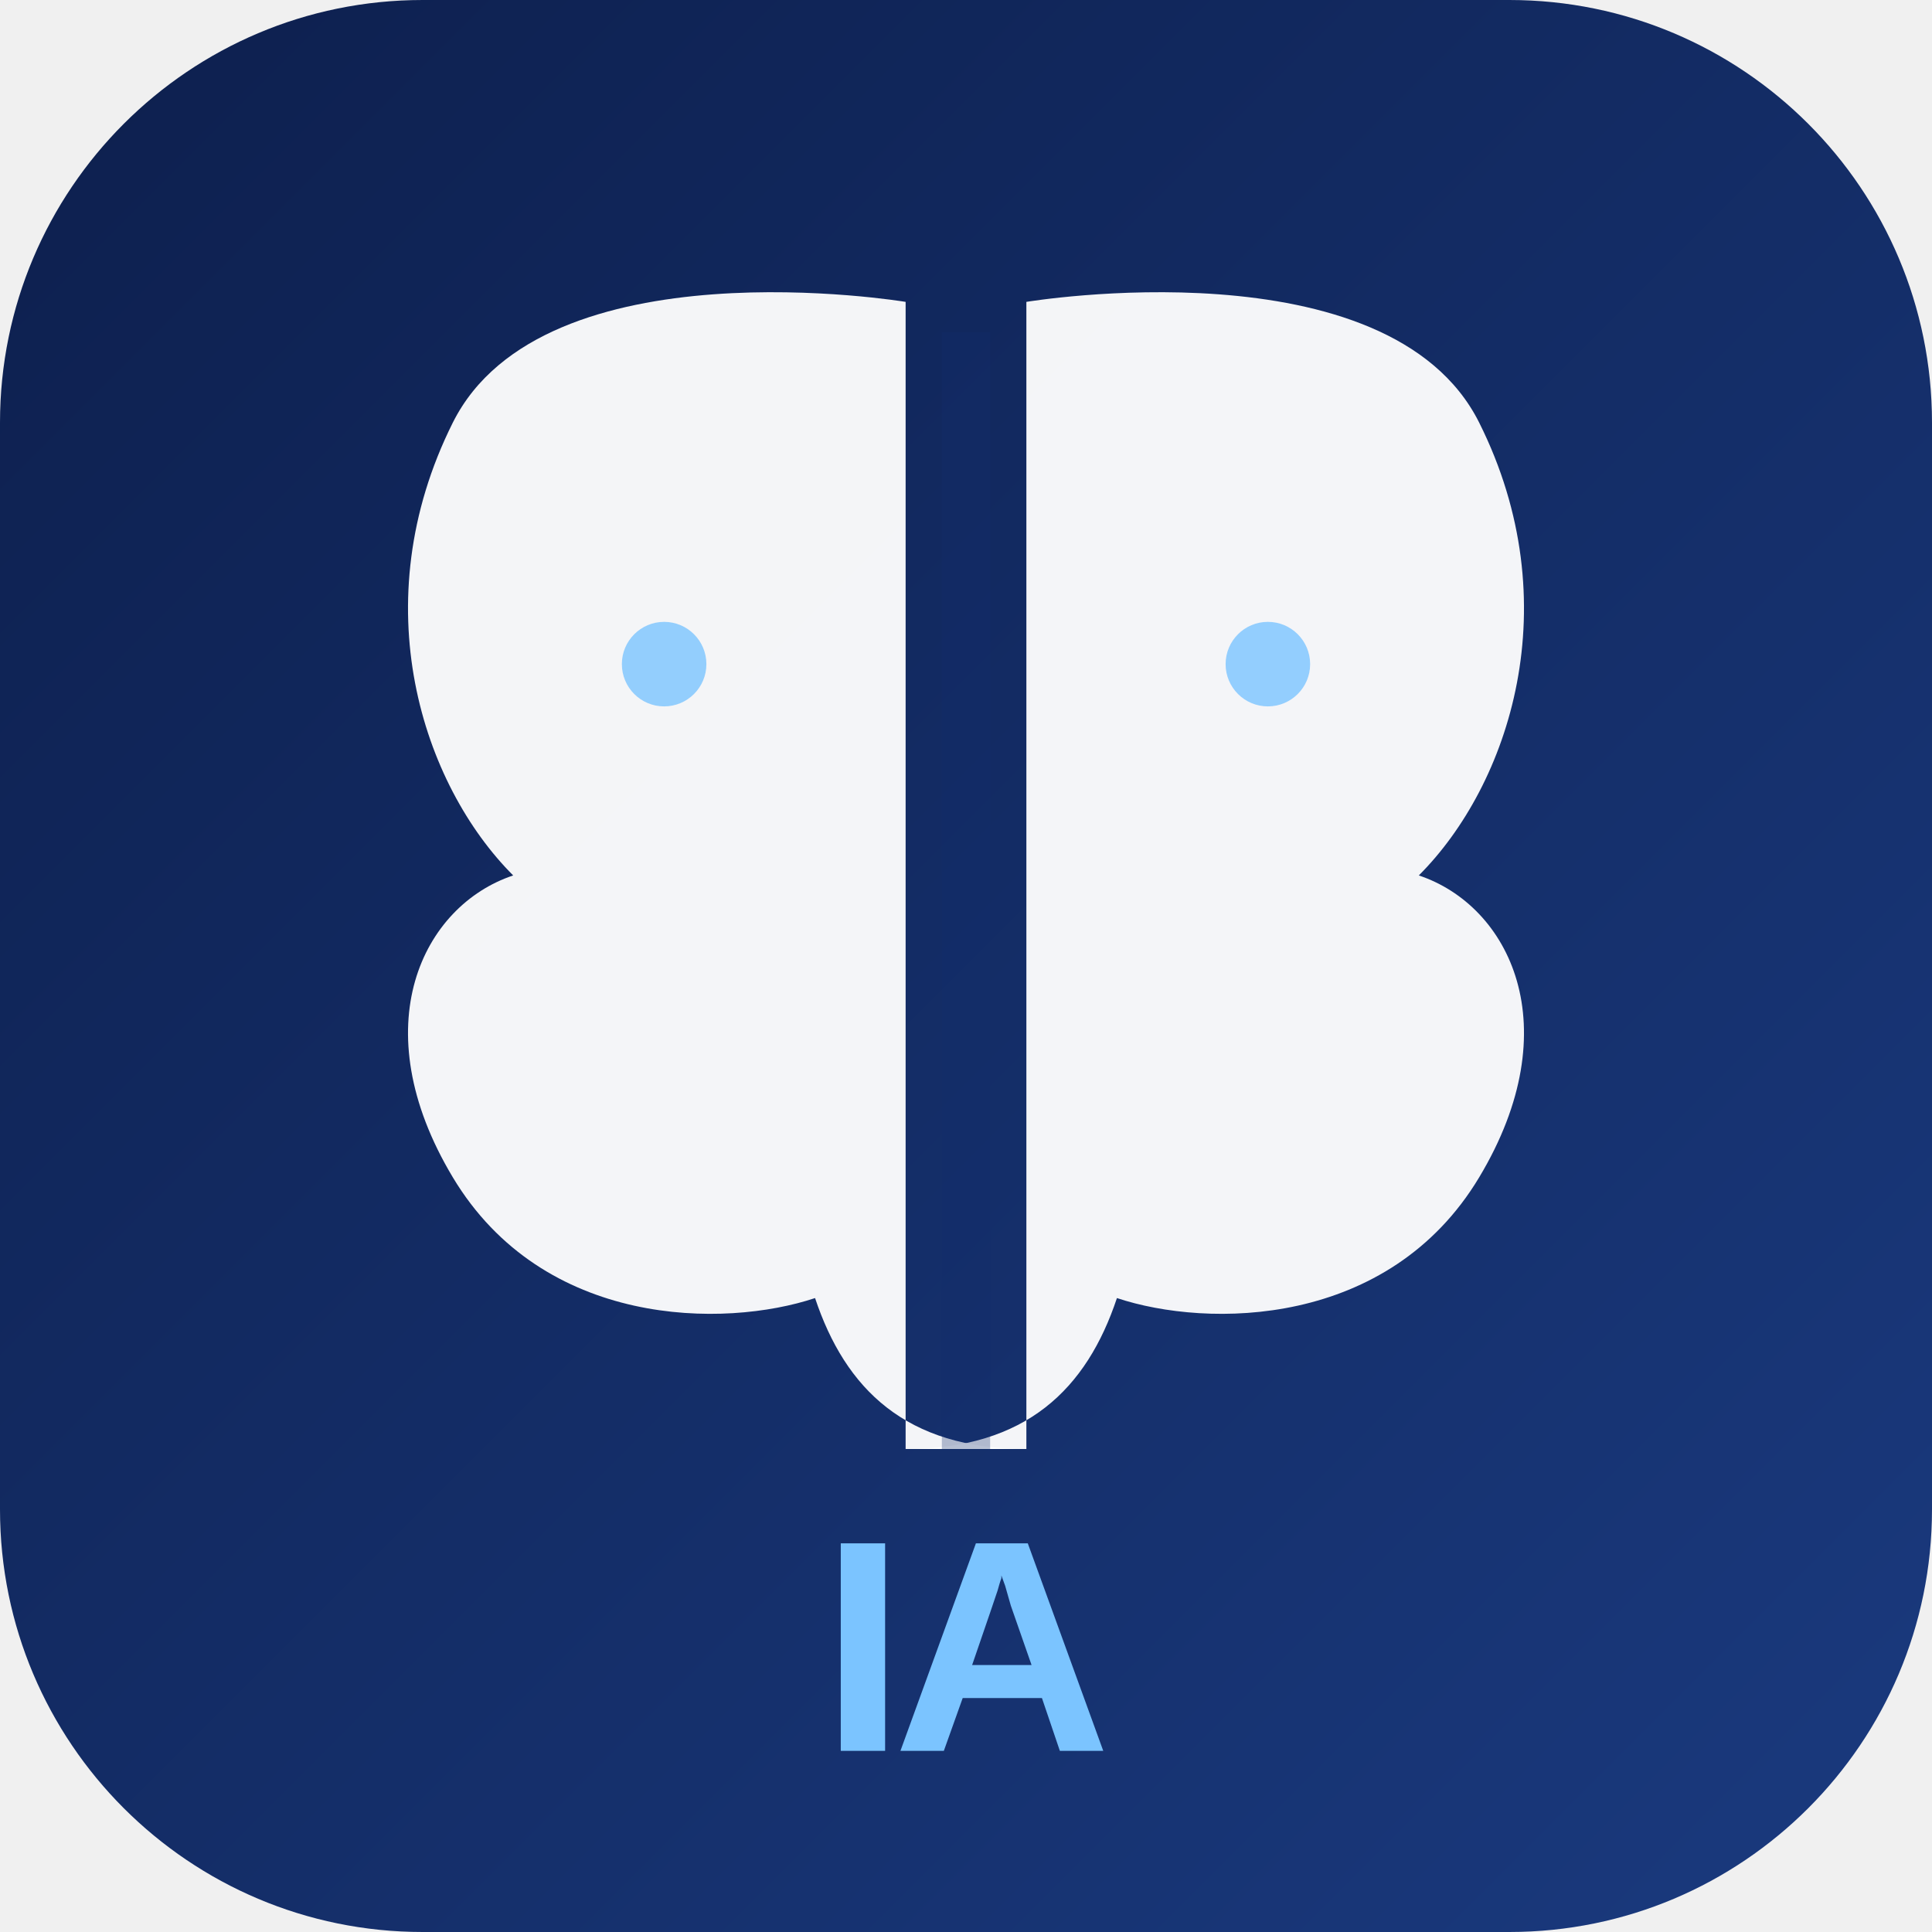
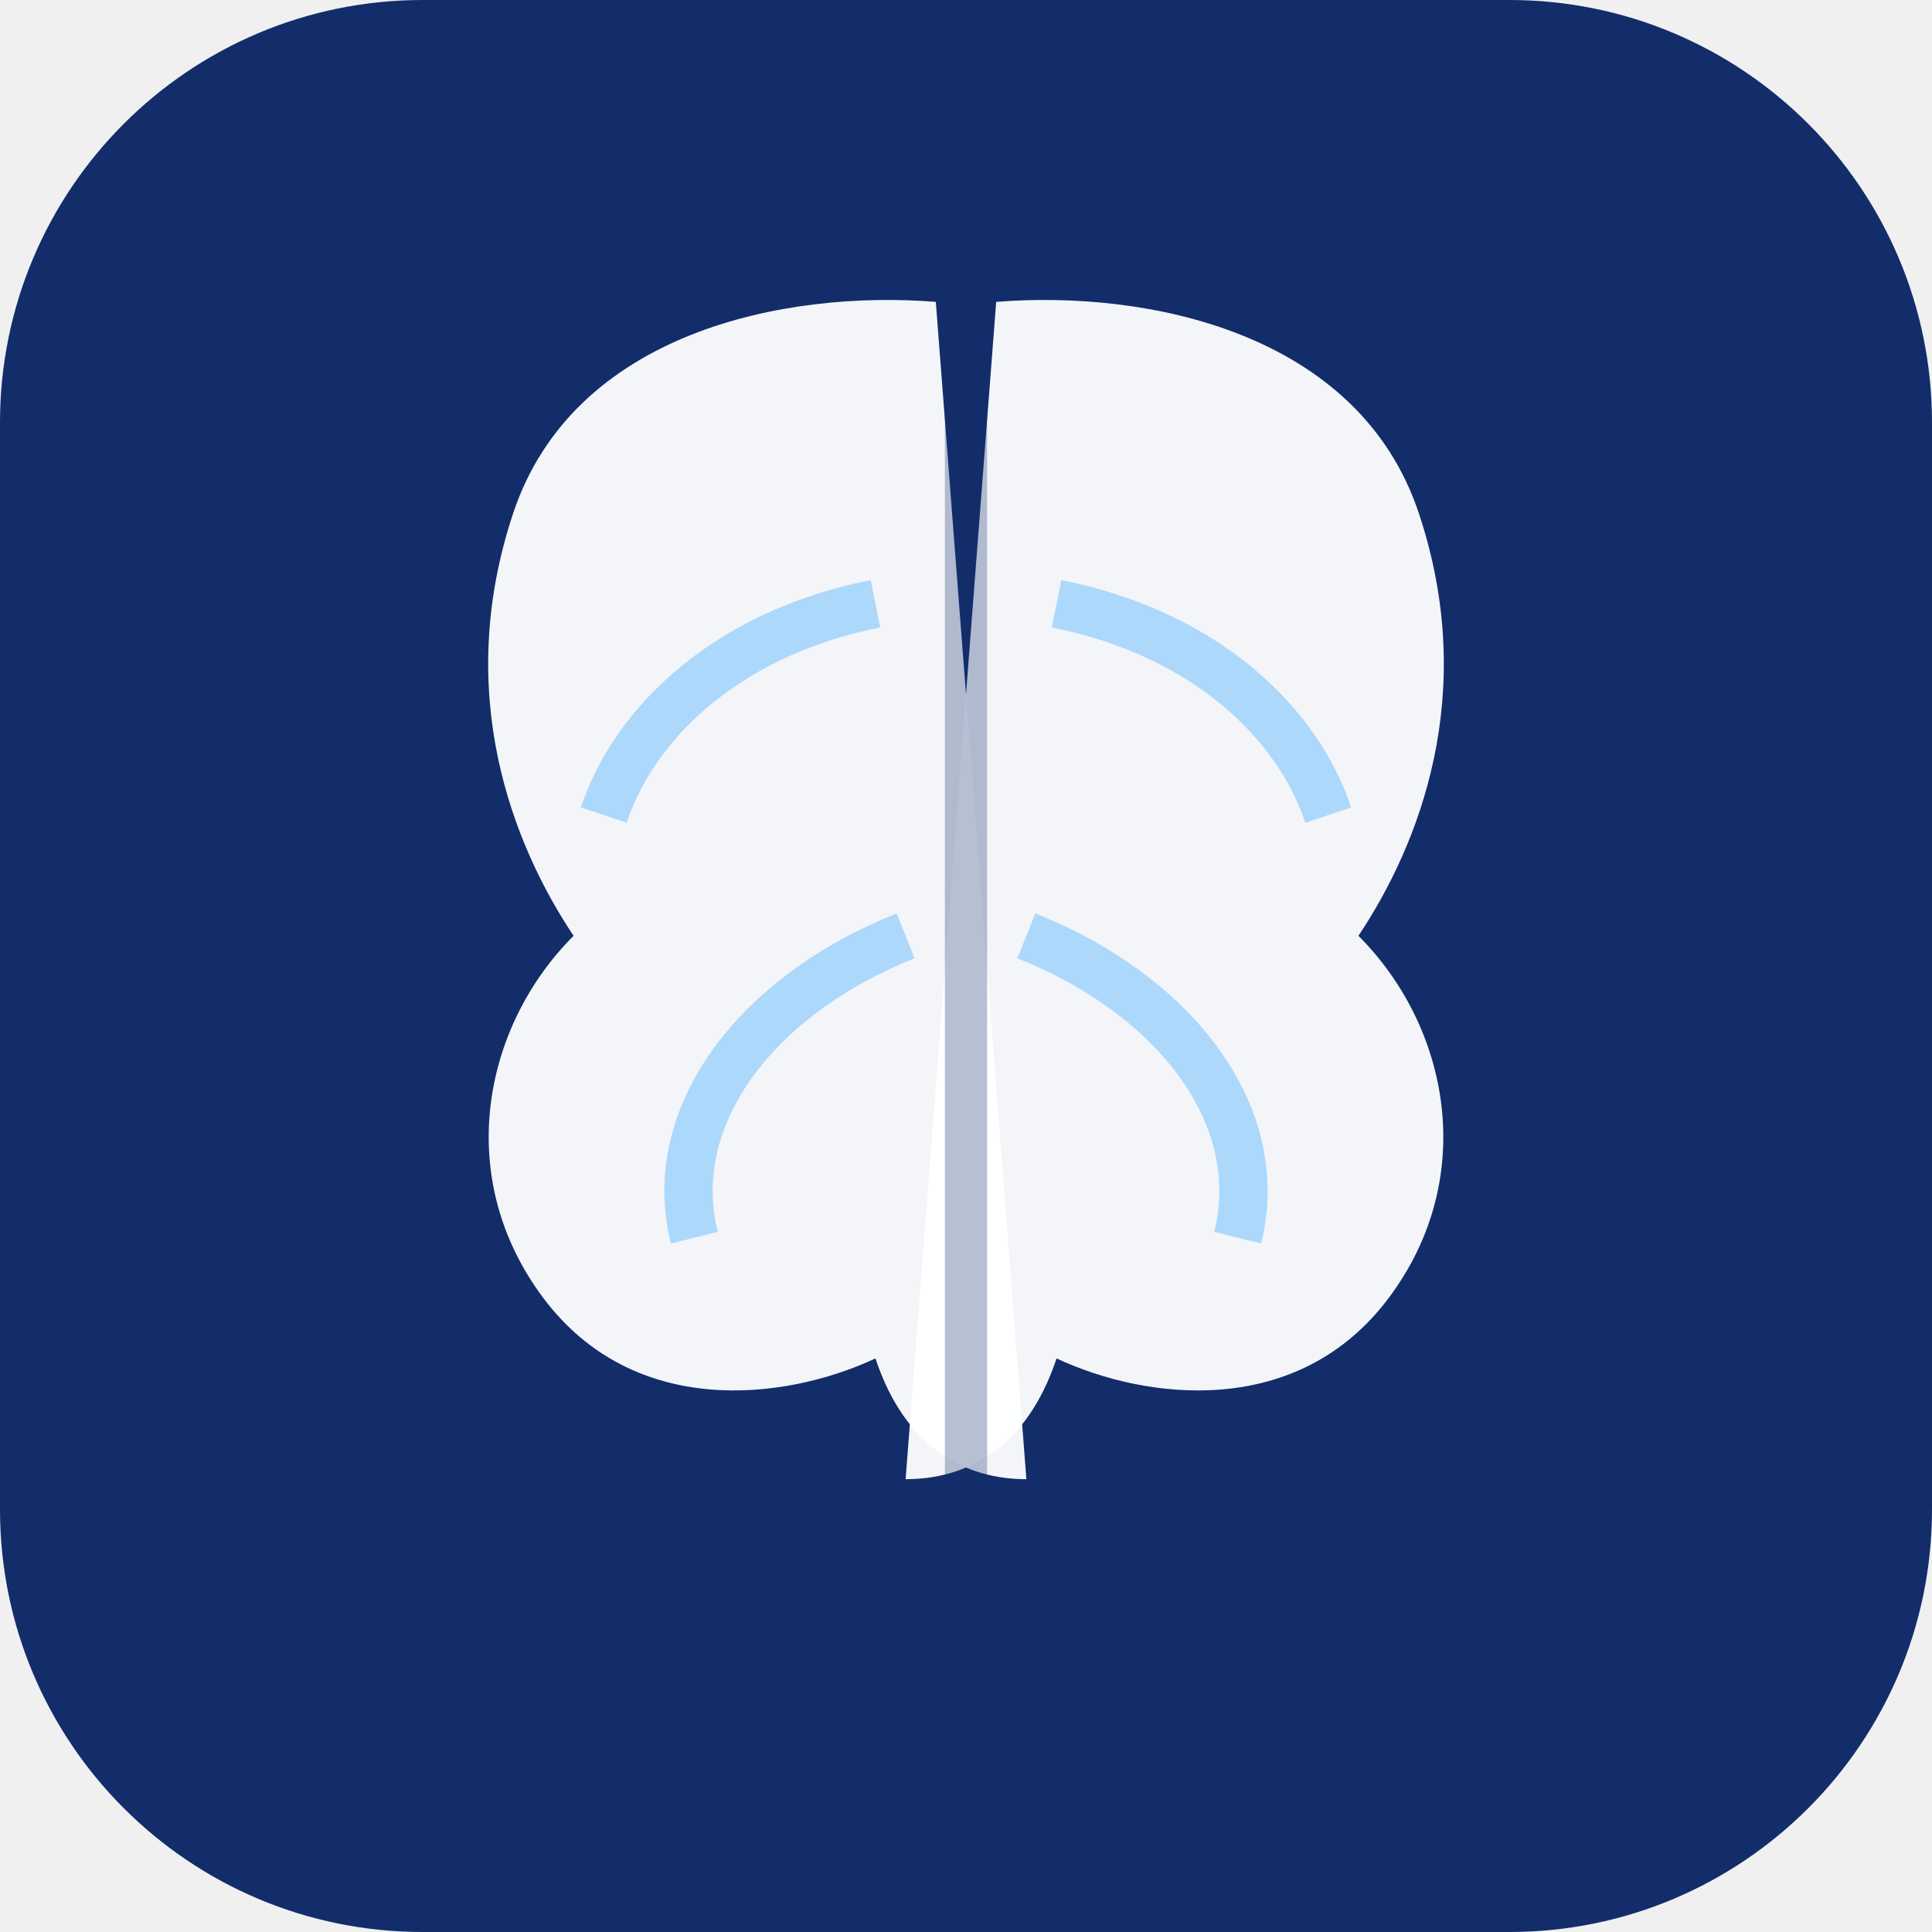
<svg xmlns="http://www.w3.org/2000/svg" viewBox="0 0 32 32">
-   <defs>
-     <linearGradient id="grad" x1="0%" y1="0%" x2="100%" y2="100%">
-       <stop offset="0%" style="stop-color:#0D1F4D" />
-       <stop offset="100%" style="stop-color:#1A3A7F" />
-     </linearGradient>
-   </defs>
-   <rect width="32" height="32" rx="7" fill="url(#grad)" />
-   <g transform="translate(16, 11)">
-     <path d="M-1 -6 C-1 -6 -7 -7 -8.5 -4 C-10 -1 -9 2 -7.5 3.5 C-9 4 -10 6 -8.5 8.5 C-7 11 -4 11 -2.5 10.5 C-2 12 -1 13 1 13 L-1 13 Z" fill="white" opacity="0.95" />
-     <path d="M1 -6 C1 -6 7 -7 8.5 -4 C10 -1 9 2 7.5 3.5 C9 4 10 6 8.5 8.5 C7 11 4 11 2.5 10.5 C2 12 1 13 -1 13 L1 13 Z" fill="white" opacity="0.95" />
-     <line x1="0" y1="-5.5" x2="0" y2="13" stroke="#122D6A" stroke-width="0.8" opacity="0.3" />
-     <circle cx="-5" cy="0" r="0.7" fill="#7BC4FF" opacity="0.8" />
-     <circle cx="5" cy="0" r="0.7" fill="#7BC4FF" opacity="0.8" />
+   <rect width="32" height="32" rx="7" fill="#122D6A" />
+   <g transform="translate(16, 12)" fill="none">
+     <path d="M-0.5 -7 C-3 -7.2 -6.5 -6.5 -7.5 -3.5 C-8.5 -0.5 -7.5 2 -6.5 3.5 C-8 5 -8.5 7.5 -7 9.5 C-5.5 11.5 -3 11.2 -1.5 10.5 C-1 12 0 12.5 1 12.5" fill="white" fill-opacity="0.95" stroke="none" />
+     <path d="M0.5 -7 C3 -7.2 6.5 -6.5 7.5 -3.5 C8.5 -0.5 7.5 2 6.5 3.5 C8 5 8.5 7.5 7 9.5 C5.5 11.5 3 11.2 1.5 10.5 C1 12 0 12.5 -1 12.5" fill="white" fill-opacity="0.95" stroke="none" />
+     <line x1="0" y1="-6.5" x2="0" y2="12.5" stroke="#122D6A" stroke-width="0.7" opacity="0.3" />
+     <path d="M-1.5 -2 C-4 -1.5 -5.5 0 -6 1.5" stroke="#7BC4FF" stroke-width="0.8" fill="none" opacity="0.6" />
+     <path d="M-1 3.5 C-3.5 4.5 -5 6.5 -4.5 8.5" stroke="#7BC4FF" stroke-width="0.8" fill="none" opacity="0.6" />
+     <path d="M1.5 -2 C4 -1.5 5.5 0 6 1.5" stroke="#7BC4FF" stroke-width="0.8" fill="none" opacity="0.6" />
+     <path d="M1 3.5 C3.5 4.5 5 6.5 4.5 8.5" stroke="#7BC4FF" stroke-width="0.8" fill="none" opacity="0.6" />
  </g>
-   <text x="16" y="29" text-anchor="middle" font-family="Arial, sans-serif" font-size="5" font-weight="800" letter-spacing="-0.2">
-     <tspan fill="#7BC4FF">IA</tspan>
-   </text>
</svg>
